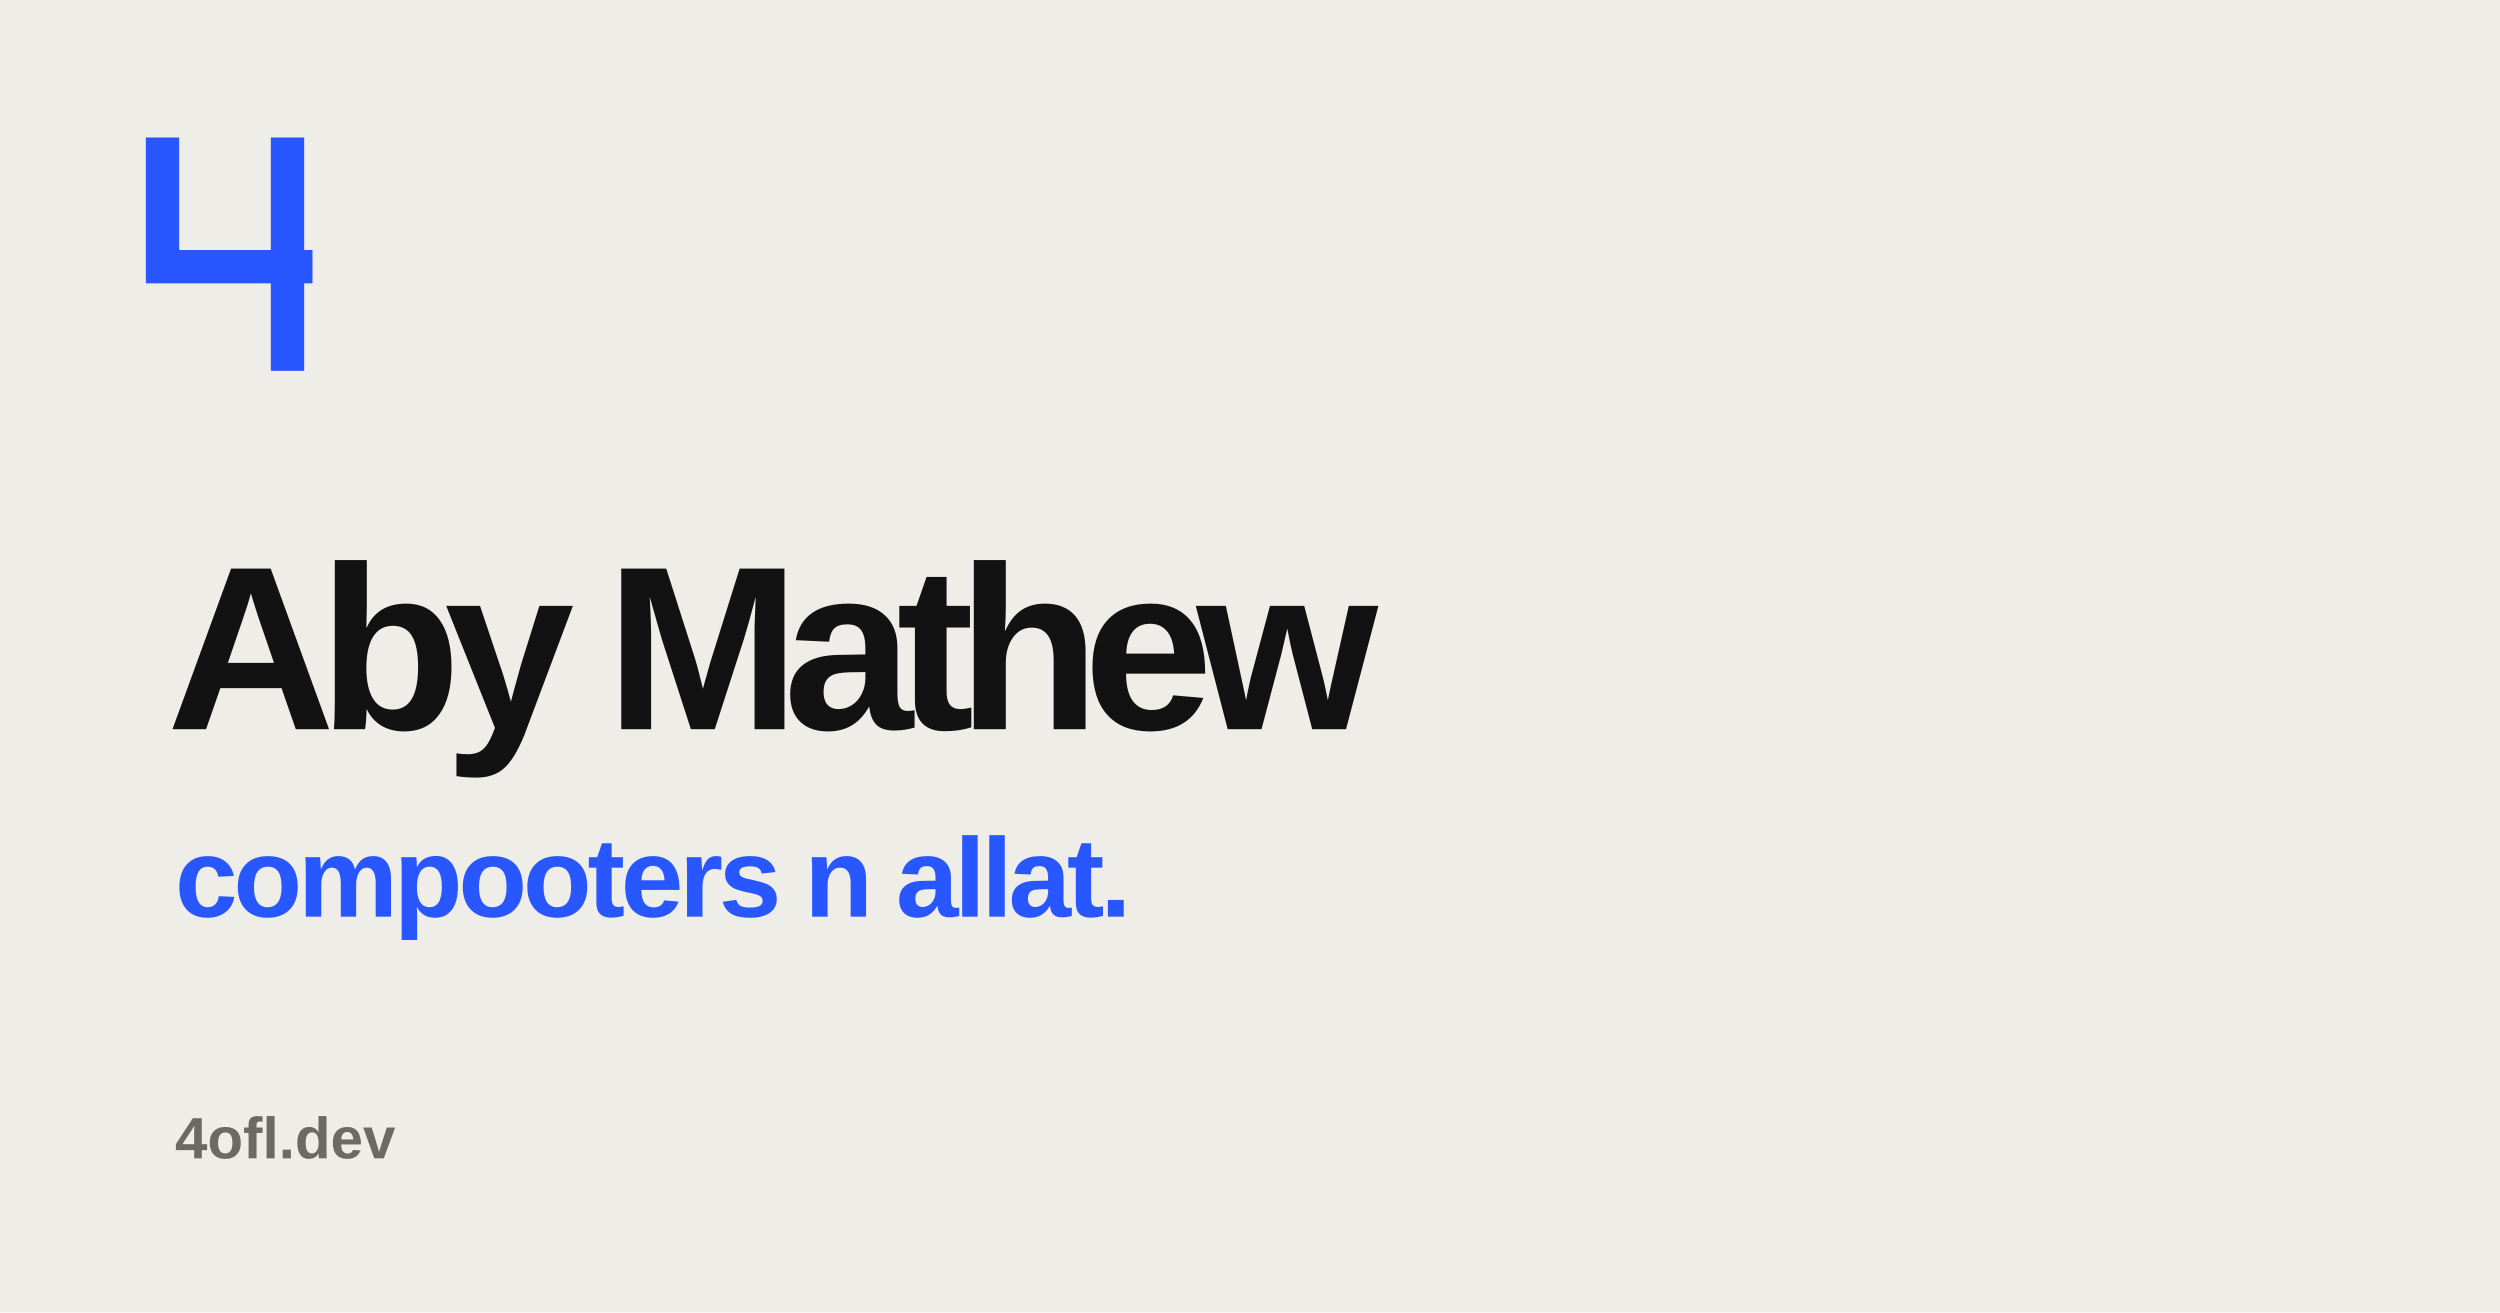
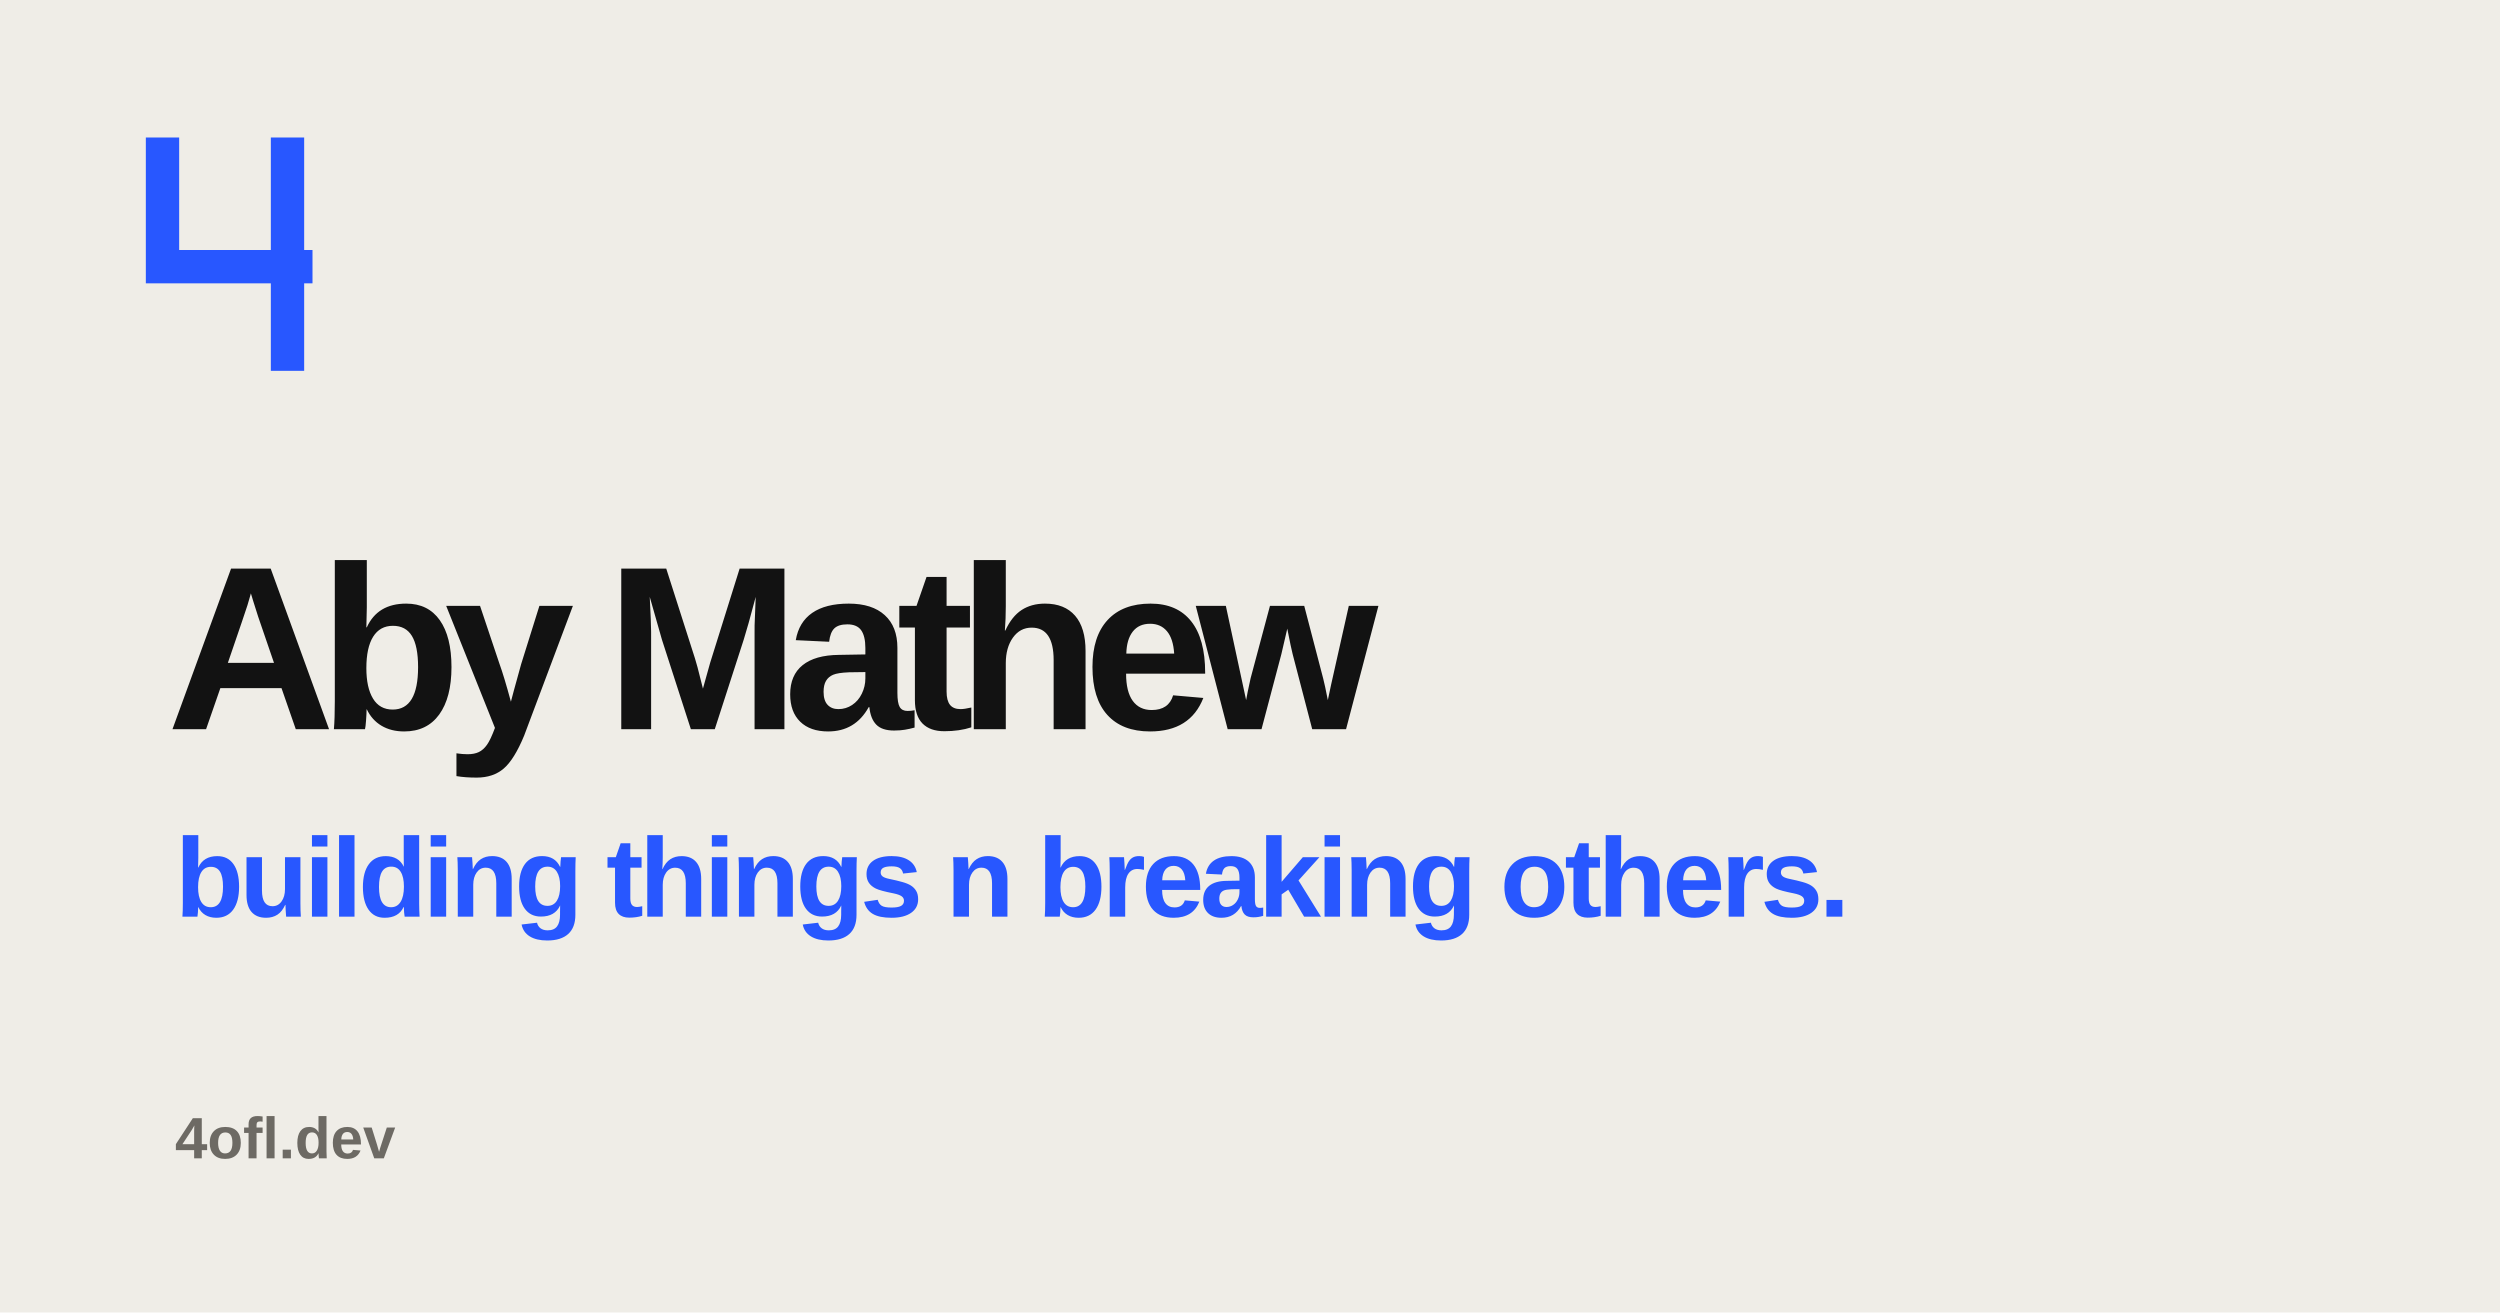
<svg xmlns="http://www.w3.org/2000/svg" width="1200" height="630" viewBox="0 0 1200 630" role="img" aria-labelledby="title desc">
  <rect width="1200" height="630" fill="#efede7" />
  <path d="M78 74v54h64M138 74v96" fill="none" stroke="#2857ff" stroke-width="16" stroke-linecap="square" />
  <text x="80" y="350" fill="#121212" font-family="Arial, Helvetica, sans-serif" font-size="112" font-weight="900" letter-spacing="-8">Aby Mathew</text>
-   <text x="84" y="440" fill="#2857ff" font-family="Arial, Helvetica, sans-serif" font-size="54" font-weight="700" letter-spacing="-2">compooters n allat.</text>
+   <text x="84" y="440" fill="#2857ff" font-family="Arial, Helvetica, sans-serif" font-size="54" font-weight="700" letter-spacing="-2">building things n breaking others.</text>
  <text x="84" y="556" fill="#6d6a64" font-family="Arial, Helvetica, sans-serif" font-size="28" font-weight="700">4ofl.dev</text>
</svg>
